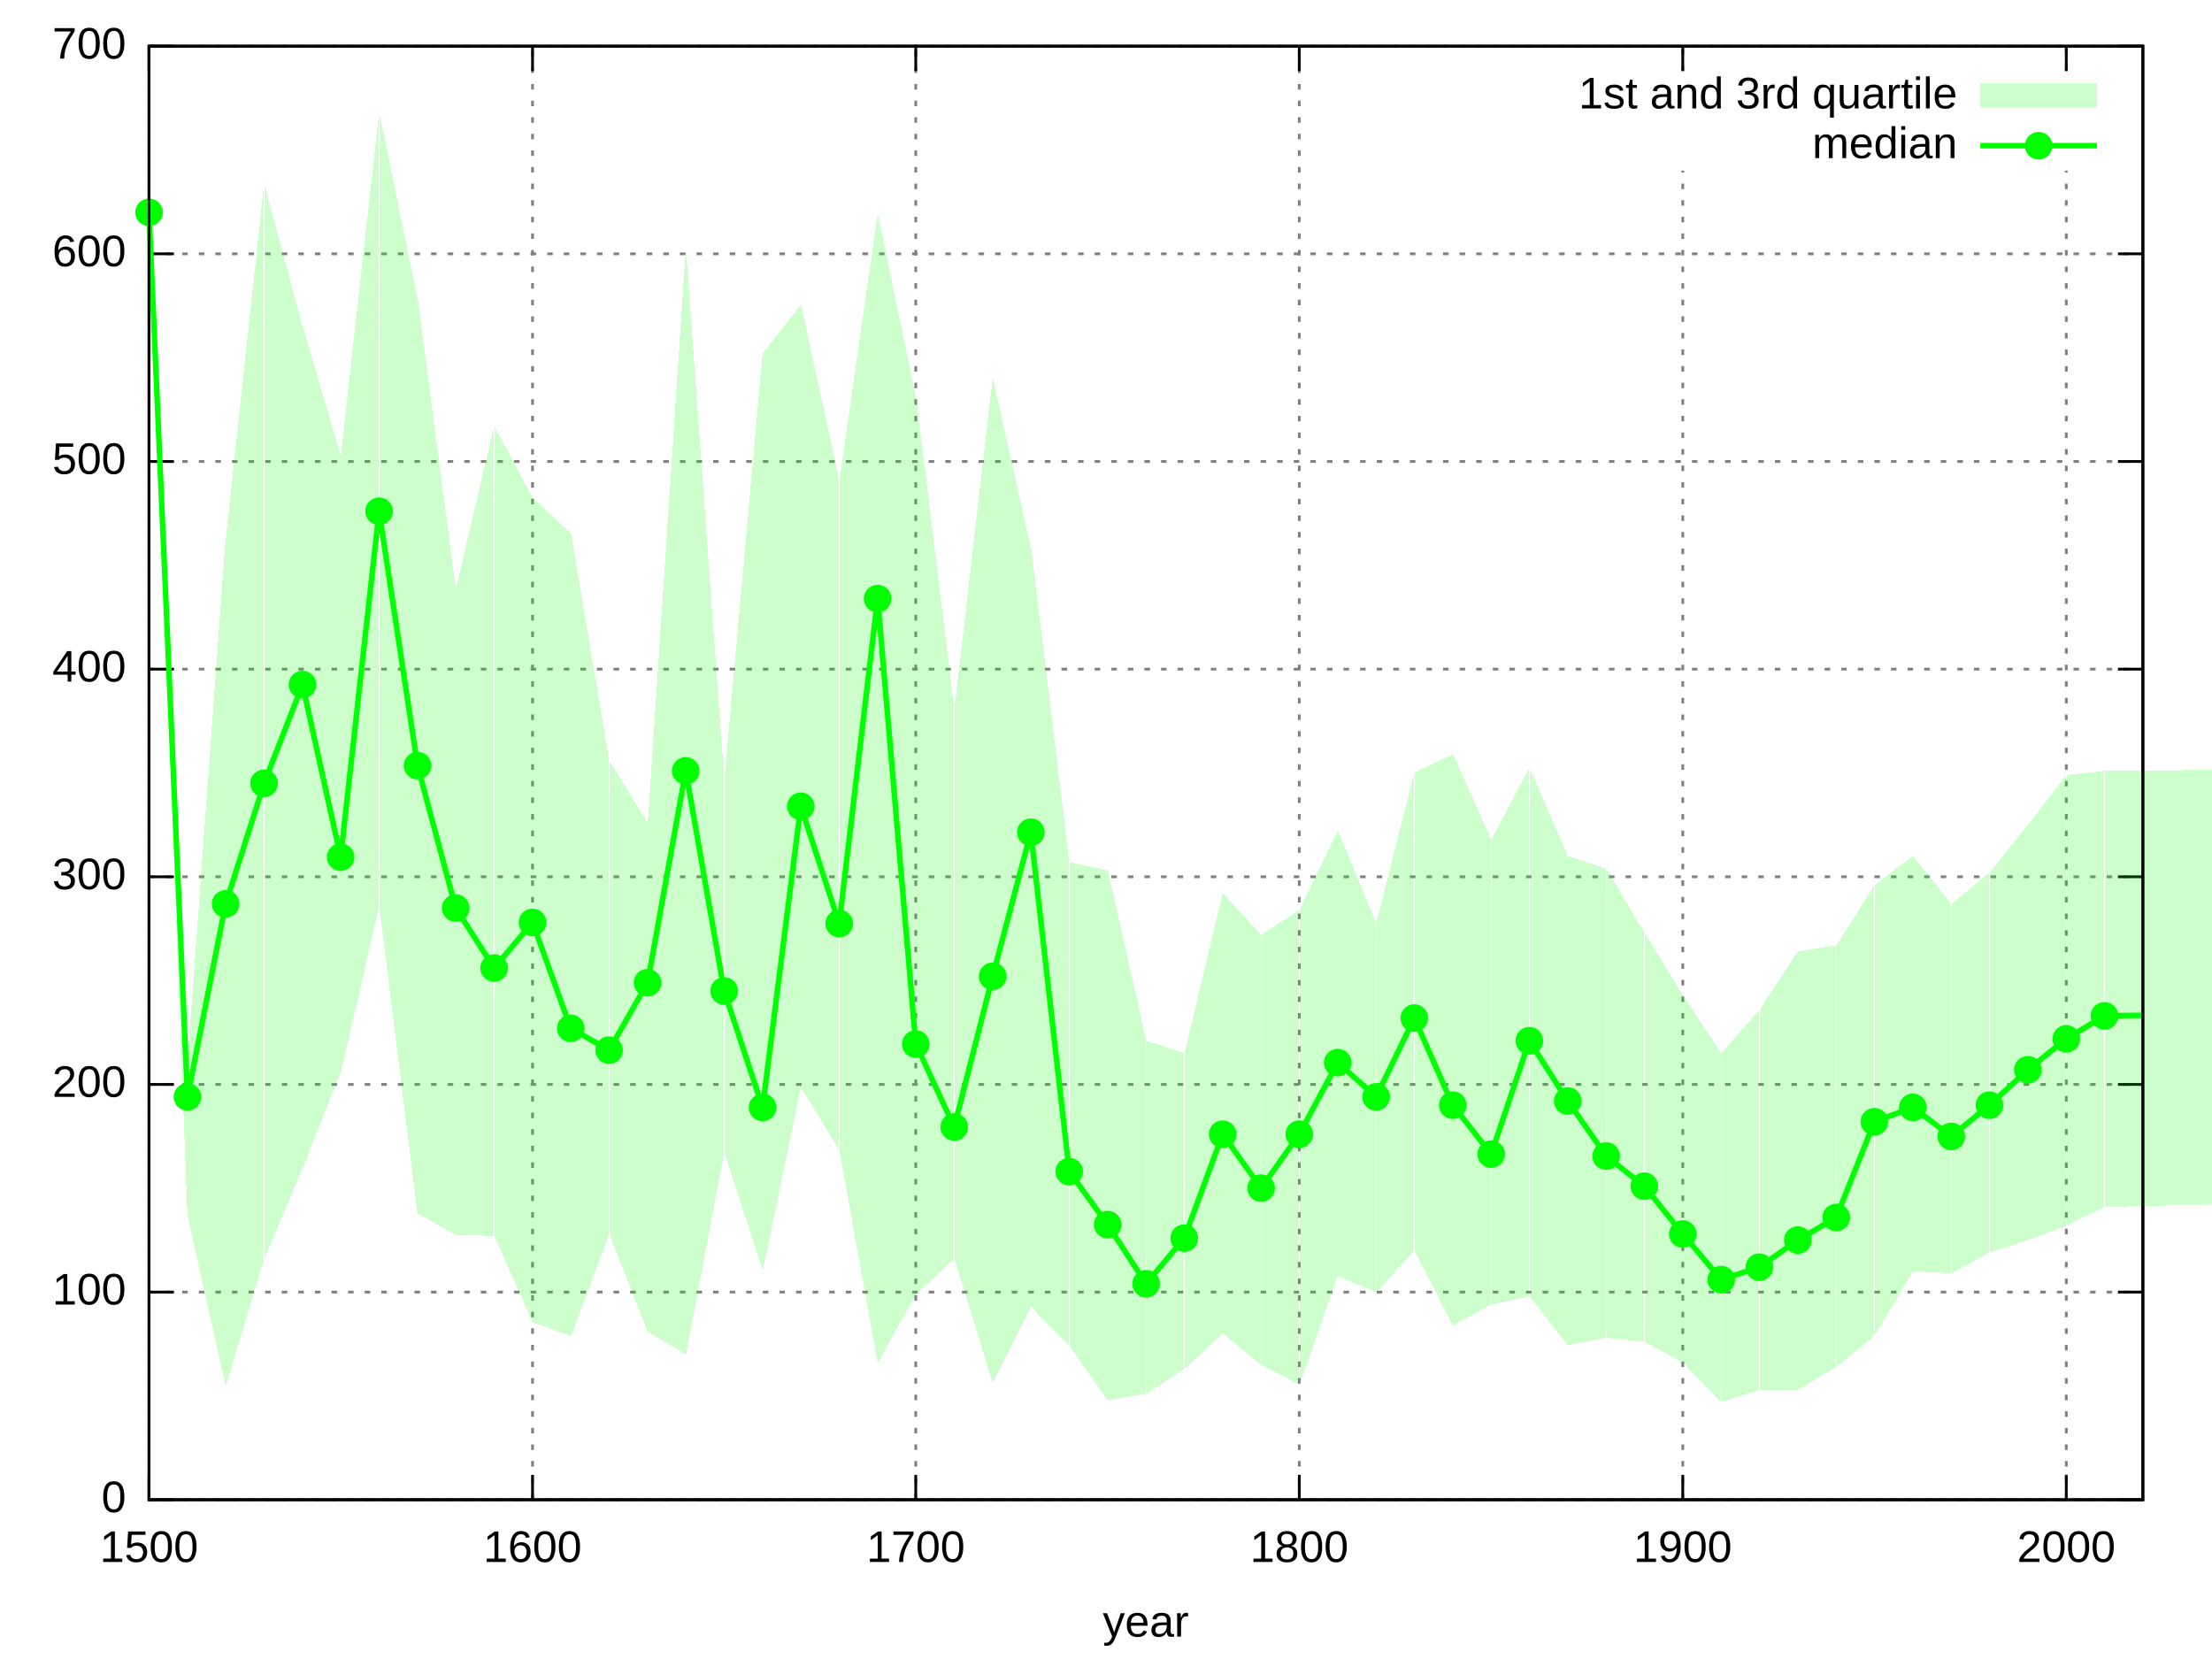
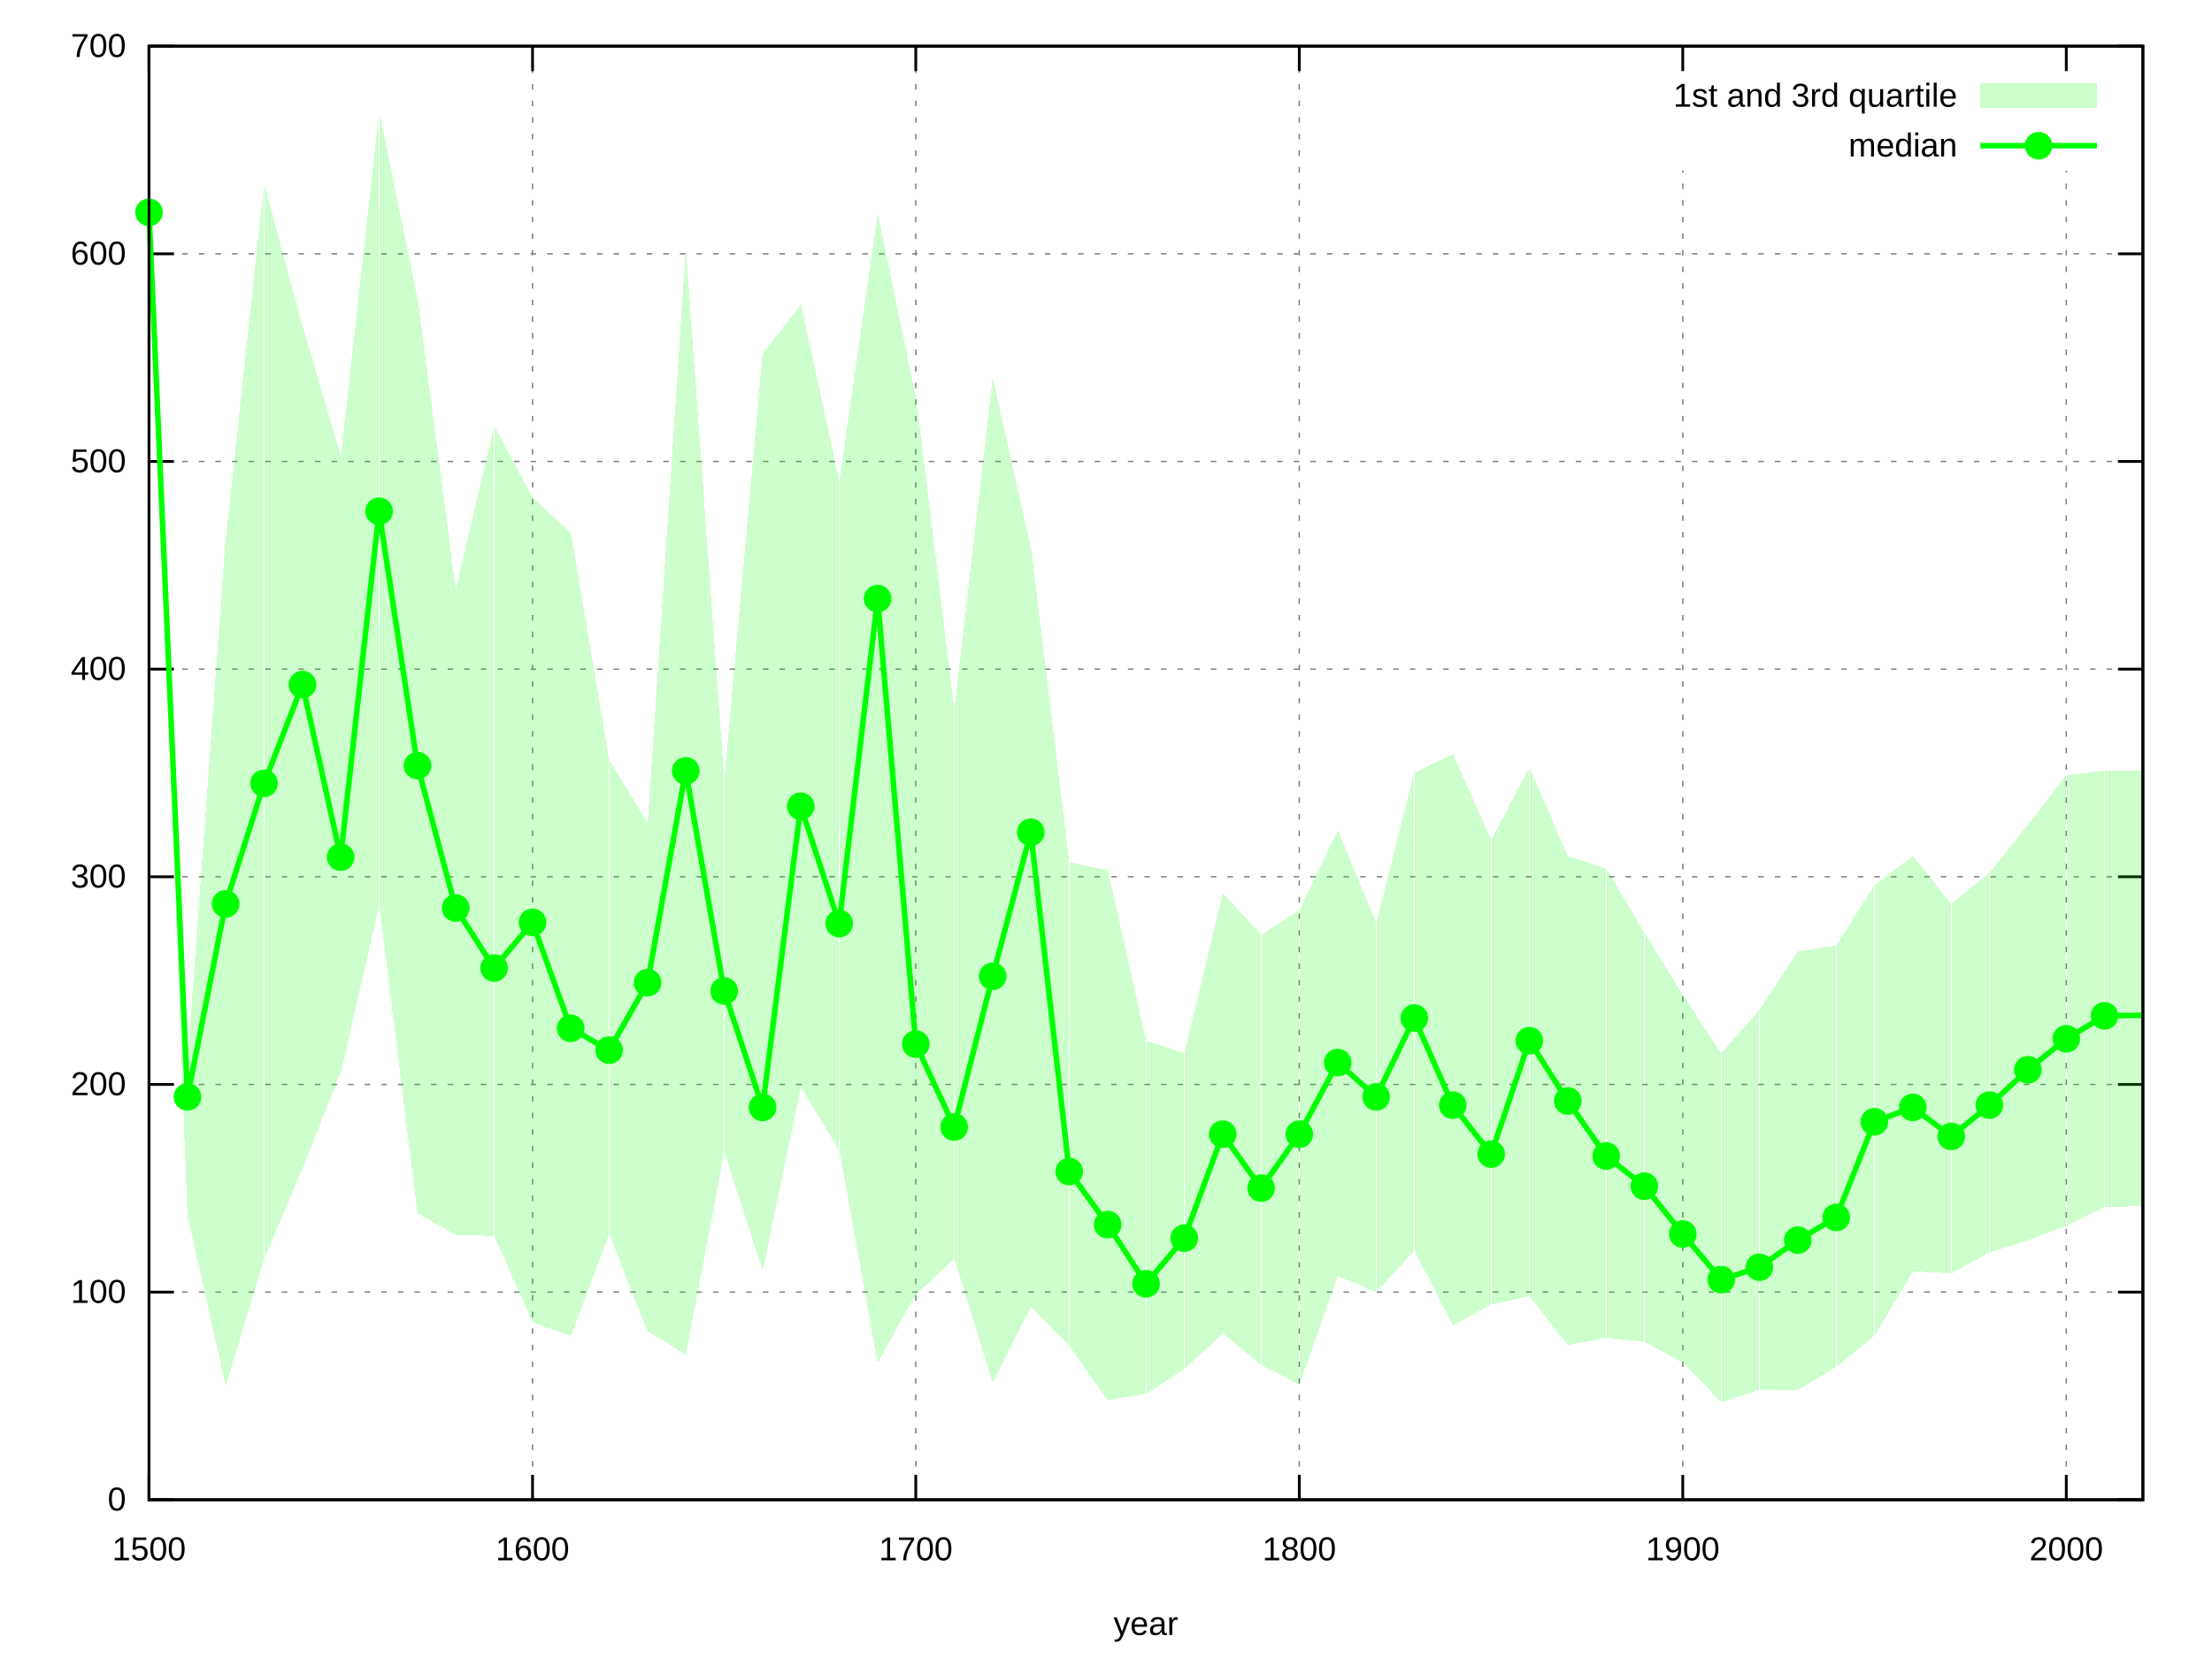
<svg xmlns="http://www.w3.org/2000/svg" xmlns:xlink="http://www.w3.org/1999/xlink" width="800" height="600" viewBox="0 0 800 600">
  <g id="gnuplot_canvas">
    <rect x="0" y="0" width="800" height="600" fill="none" />
    <defs>
      <circle id="gpDot" r="0.5" stroke-width="0.5" />
      <path id="gpPt0" stroke-width="0.222" stroke="currentColor" d="M-1,0 h2 M0,-1 v2" />
      <path id="gpPt1" stroke-width="0.222" stroke="currentColor" d="M-1,-1 L1,1 M1,-1 L-1,1" />
      <path id="gpPt2" stroke-width="0.222" stroke="currentColor" d="M-1,0 L1,0 M0,-1 L0,1 M-1,-1 L1,1 M-1,1 L1,-1" />
      <rect id="gpPt3" stroke-width="0.222" stroke="currentColor" x="-1" y="-1" width="2" height="2" />
      <rect id="gpPt4" stroke-width="0.222" stroke="currentColor" fill="currentColor" x="-1" y="-1" width="2" height="2" />
      <circle id="gpPt5" stroke-width="0.222" stroke="currentColor" cx="0" cy="0" r="1" />
      <use xlink:href="#gpPt5" id="gpPt6" fill="currentColor" stroke="none" />
      <path id="gpPt7" stroke-width="0.222" stroke="currentColor" d="M0,-1.33 L-1.33,0.67 L1.33,0.67 z" />
      <use xlink:href="#gpPt7" id="gpPt8" fill="currentColor" stroke="none" />
      <use xlink:href="#gpPt7" id="gpPt9" stroke="currentColor" transform="rotate(180)" />
      <use xlink:href="#gpPt9" id="gpPt10" fill="currentColor" stroke="none" />
      <use xlink:href="#gpPt3" id="gpPt11" stroke="currentColor" transform="rotate(45)" />
      <use xlink:href="#gpPt11" id="gpPt12" fill="currentColor" stroke="none" />
+       <path id="gpPt13" stroke-width="0.222" stroke="currentColor" d="M0,1.330 L1.265,0.411 L0.782,-1.067 L-0.782,-1.076 L-1.265,0.411 z" />
+       <use xlink:href="#gpPt13" id="gpPt14" fill="currentColor" stroke="none" />
+       <filter id="textbox" filterUnits="objectBoundingBox" x="0" y="0" height="1" width="1">
+         <feFlood flood-color="white" flood-opacity="1" result="bgnd" />
+         <feComposite in="SourceGraphic" in2="bgnd" operator="atop" />
+       </filter>
      <filter id="greybox" filterUnits="objectBoundingBox" x="0" y="0" height="1" width="1">
        <feFlood flood-color="lightgrey" flood-opacity="1" result="grey" />
        <feComposite in="SourceGraphic" in2="grey" operator="atop" />
      </filter>
    </defs>
-     <g style="fill:none; color:white; stroke:black; stroke-width:1.00; stroke-linecap:butt; stroke-linejoin:miter">
- </g>
-     <g style="fill:none; color:black; stroke:currentColor; stroke-width:1.00; stroke-linecap:butt; stroke-linejoin:miter">
- </g>
-     <g style="fill:none; color:gray; stroke:currentColor; stroke-width:1.00; stroke-linecap:butt; stroke-linejoin:miter">
-       <path stroke="gray" stroke-dasharray=" 2,4" class="gridline" d="M53.9,542.4 L775.0,542.4  " />
-     </g>
-     <g style="fill:none; color:black; stroke:currentColor; stroke-width:1.00; stroke-linecap:butt; stroke-linejoin:miter">
+     <g fill="none" color="white" stroke="black" stroke-width="1.00" stroke-linecap="butt" stroke-linejoin="miter">
+ </g>
+     <g fill="none" color="black" stroke="currentColor" stroke-width="1.00" stroke-linecap="butt" stroke-linejoin="miter">
+ </g>
+     <g fill="none" color="black" stroke="black" stroke-width="0.50" stroke-linecap="butt" stroke-linejoin="miter">
+ </g>
+     <g fill="none" color="gray" stroke="currentColor" stroke-width="0.50" stroke-linecap="butt" stroke-linejoin="miter">
+       <path stroke="gray" stroke-dasharray="2,4" class="gridline" d="M53.9,542.4 L775.0,542.4  " />
+     </g>
+     <g fill="none" color="gray" stroke="gray" stroke-width="1.00" stroke-linecap="butt" stroke-linejoin="miter">
+ </g>
+     <g fill="none" color="black" stroke="currentColor" stroke-width="1.00" stroke-linecap="butt" stroke-linejoin="miter">
      <path stroke="black" d="M53.9,542.4 L62.9,542.4 M775.0,542.4 L766.0,542.4  " />
-       <g transform="translate(45.6,546.9)" style="stroke:none; fill:black; font-family:Arial; font-size:12.00pt; text-anchor:end">
-         <text>
-           <tspan> 0</tspan>
-         </text>
-       </g>
-     </g>
-     <g style="fill:none; color:gray; stroke:currentColor; stroke-width:1.00; stroke-linecap:butt; stroke-linejoin:miter">
-       <path stroke="gray" stroke-dasharray=" 2,4" class="gridline" d="M53.9,467.3 L775.0,467.3  " />
-     </g>
-     <g style="fill:none; color:black; stroke:currentColor; stroke-width:1.00; stroke-linecap:butt; stroke-linejoin:miter">
+       <g transform="translate(45.6,546.3)" stroke="none" fill="black" font-family="Arial" font-size="12.00" text-anchor="end">
+         <text>
+           <tspan font-family="Arial"> 0</tspan>
+         </text>
+       </g>
+     </g>
+     <g fill="none" color="black" stroke="currentColor" stroke-width="1.00" stroke-linecap="butt" stroke-linejoin="miter">
+ </g>
+     <g fill="none" color="black" stroke="black" stroke-width="0.50" stroke-linecap="butt" stroke-linejoin="miter">
+ </g>
+     <g fill="none" color="gray" stroke="currentColor" stroke-width="0.50" stroke-linecap="butt" stroke-linejoin="miter">
+       <path stroke="gray" stroke-dasharray="2,4" class="gridline" d="M53.9,467.3 L775.0,467.3  " />
+     </g>
+     <g fill="none" color="gray" stroke="gray" stroke-width="1.00" stroke-linecap="butt" stroke-linejoin="miter">
+ </g>
+     <g fill="none" color="black" stroke="currentColor" stroke-width="1.00" stroke-linecap="butt" stroke-linejoin="miter">
      <path stroke="black" d="M53.9,467.3 L62.9,467.3 M775.0,467.3 L766.0,467.3  " />
-       <g transform="translate(45.6,471.8)" style="stroke:none; fill:black; font-family:Arial; font-size:12.00pt; text-anchor:end">
-         <text>
-           <tspan> 100</tspan>
-         </text>
-       </g>
-     </g>
-     <g style="fill:none; color:gray; stroke:currentColor; stroke-width:1.00; stroke-linecap:butt; stroke-linejoin:miter">
-       <path stroke="gray" stroke-dasharray=" 2,4" class="gridline" d="M53.9,392.2 L775.0,392.2  " />
-     </g>
-     <g style="fill:none; color:black; stroke:currentColor; stroke-width:1.00; stroke-linecap:butt; stroke-linejoin:miter">
+       <g transform="translate(45.6,471.2)" stroke="none" fill="black" font-family="Arial" font-size="12.00" text-anchor="end">
+         <text>
+           <tspan font-family="Arial"> 100</tspan>
+         </text>
+       </g>
+     </g>
+     <g fill="none" color="black" stroke="currentColor" stroke-width="1.00" stroke-linecap="butt" stroke-linejoin="miter">
+ </g>
+     <g fill="none" color="black" stroke="black" stroke-width="0.50" stroke-linecap="butt" stroke-linejoin="miter">
+ </g>
+     <g fill="none" color="gray" stroke="currentColor" stroke-width="0.50" stroke-linecap="butt" stroke-linejoin="miter">
+       <path stroke="gray" stroke-dasharray="2,4" class="gridline" d="M53.9,392.2 L775.0,392.2  " />
+     </g>
+     <g fill="none" color="gray" stroke="gray" stroke-width="1.00" stroke-linecap="butt" stroke-linejoin="miter">
+ </g>
+     <g fill="none" color="black" stroke="currentColor" stroke-width="1.00" stroke-linecap="butt" stroke-linejoin="miter">
      <path stroke="black" d="M53.9,392.2 L62.9,392.2 M775.0,392.2 L766.0,392.2  " />
-       <g transform="translate(45.6,396.7)" style="stroke:none; fill:black; font-family:Arial; font-size:12.00pt; text-anchor:end">
-         <text>
-           <tspan> 200</tspan>
-         </text>
-       </g>
-     </g>
-     <g style="fill:none; color:gray; stroke:currentColor; stroke-width:1.00; stroke-linecap:butt; stroke-linejoin:miter">
-       <path stroke="gray" stroke-dasharray=" 2,4" class="gridline" d="M53.9,317.1 L775.0,317.1  " />
-     </g>
-     <g style="fill:none; color:black; stroke:currentColor; stroke-width:1.00; stroke-linecap:butt; stroke-linejoin:miter">
+       <g transform="translate(45.6,396.1)" stroke="none" fill="black" font-family="Arial" font-size="12.00" text-anchor="end">
+         <text>
+           <tspan font-family="Arial"> 200</tspan>
+         </text>
+       </g>
+     </g>
+     <g fill="none" color="black" stroke="currentColor" stroke-width="1.00" stroke-linecap="butt" stroke-linejoin="miter">
+ </g>
+     <g fill="none" color="black" stroke="black" stroke-width="0.50" stroke-linecap="butt" stroke-linejoin="miter">
+ </g>
+     <g fill="none" color="gray" stroke="currentColor" stroke-width="0.50" stroke-linecap="butt" stroke-linejoin="miter">
+       <path stroke="gray" stroke-dasharray="2,4" class="gridline" d="M53.9,317.1 L775.0,317.1  " />
+     </g>
+     <g fill="none" color="gray" stroke="gray" stroke-width="1.00" stroke-linecap="butt" stroke-linejoin="miter">
+ </g>
+     <g fill="none" color="black" stroke="currentColor" stroke-width="1.00" stroke-linecap="butt" stroke-linejoin="miter">
      <path stroke="black" d="M53.9,317.1 L62.9,317.1 M775.0,317.1 L766.0,317.1  " />
-       <g transform="translate(45.6,321.6)" style="stroke:none; fill:black; font-family:Arial; font-size:12.00pt; text-anchor:end">
-         <text>
-           <tspan> 300</tspan>
-         </text>
-       </g>
-     </g>
-     <g style="fill:none; color:gray; stroke:currentColor; stroke-width:1.00; stroke-linecap:butt; stroke-linejoin:miter">
-       <path stroke="gray" stroke-dasharray=" 2,4" class="gridline" d="M53.9,242.0 L775.0,242.0  " />
-     </g>
-     <g style="fill:none; color:black; stroke:currentColor; stroke-width:1.00; stroke-linecap:butt; stroke-linejoin:miter">
+       <g transform="translate(45.6,321.0)" stroke="none" fill="black" font-family="Arial" font-size="12.00" text-anchor="end">
+         <text>
+           <tspan font-family="Arial"> 300</tspan>
+         </text>
+       </g>
+     </g>
+     <g fill="none" color="black" stroke="currentColor" stroke-width="1.00" stroke-linecap="butt" stroke-linejoin="miter">
+ </g>
+     <g fill="none" color="black" stroke="black" stroke-width="0.50" stroke-linecap="butt" stroke-linejoin="miter">
+ </g>
+     <g fill="none" color="gray" stroke="currentColor" stroke-width="0.50" stroke-linecap="butt" stroke-linejoin="miter">
+       <path stroke="gray" stroke-dasharray="2,4" class="gridline" d="M53.9,242.0 L775.0,242.0  " />
+     </g>
+     <g fill="none" color="gray" stroke="gray" stroke-width="1.00" stroke-linecap="butt" stroke-linejoin="miter">
+ </g>
+     <g fill="none" color="black" stroke="currentColor" stroke-width="1.00" stroke-linecap="butt" stroke-linejoin="miter">
      <path stroke="black" d="M53.9,242.0 L62.9,242.0 M775.0,242.0 L766.0,242.0  " />
-       <g transform="translate(45.6,246.5)" style="stroke:none; fill:black; font-family:Arial; font-size:12.00pt; text-anchor:end">
-         <text>
-           <tspan> 400</tspan>
-         </text>
-       </g>
-     </g>
-     <g style="fill:none; color:gray; stroke:currentColor; stroke-width:1.00; stroke-linecap:butt; stroke-linejoin:miter">
-       <path stroke="gray" stroke-dasharray=" 2,4" class="gridline" d="M53.9,166.9 L775.0,166.9  " />
-     </g>
-     <g style="fill:none; color:black; stroke:currentColor; stroke-width:1.00; stroke-linecap:butt; stroke-linejoin:miter">
+       <g transform="translate(45.6,245.9)" stroke="none" fill="black" font-family="Arial" font-size="12.00" text-anchor="end">
+         <text>
+           <tspan font-family="Arial"> 400</tspan>
+         </text>
+       </g>
+     </g>
+     <g fill="none" color="black" stroke="currentColor" stroke-width="1.00" stroke-linecap="butt" stroke-linejoin="miter">
+ </g>
+     <g fill="none" color="black" stroke="black" stroke-width="0.50" stroke-linecap="butt" stroke-linejoin="miter">
+ </g>
+     <g fill="none" color="gray" stroke="currentColor" stroke-width="0.50" stroke-linecap="butt" stroke-linejoin="miter">
+       <path stroke="gray" stroke-dasharray="2,4" class="gridline" d="M53.9,166.9 L775.0,166.9  " />
+     </g>
+     <g fill="none" color="gray" stroke="gray" stroke-width="1.00" stroke-linecap="butt" stroke-linejoin="miter">
+ </g>
+     <g fill="none" color="black" stroke="currentColor" stroke-width="1.00" stroke-linecap="butt" stroke-linejoin="miter">
      <path stroke="black" d="M53.9,166.9 L62.9,166.9 M775.0,166.9 L766.0,166.9  " />
-       <g transform="translate(45.6,171.4)" style="stroke:none; fill:black; font-family:Arial; font-size:12.00pt; text-anchor:end">
-         <text>
-           <tspan> 500</tspan>
-         </text>
-       </g>
-     </g>
-     <g style="fill:none; color:gray; stroke:currentColor; stroke-width:1.00; stroke-linecap:butt; stroke-linejoin:miter">
-       <path stroke="gray" stroke-dasharray=" 2,4" class="gridline" d="M53.9,91.8 L775.0,91.8  " />
-     </g>
-     <g style="fill:none; color:black; stroke:currentColor; stroke-width:1.00; stroke-linecap:butt; stroke-linejoin:miter">
+       <g transform="translate(45.6,170.8)" stroke="none" fill="black" font-family="Arial" font-size="12.00" text-anchor="end">
+         <text>
+           <tspan font-family="Arial"> 500</tspan>
+         </text>
+       </g>
+     </g>
+     <g fill="none" color="black" stroke="currentColor" stroke-width="1.00" stroke-linecap="butt" stroke-linejoin="miter">
+ </g>
+     <g fill="none" color="black" stroke="black" stroke-width="0.50" stroke-linecap="butt" stroke-linejoin="miter">
+ </g>
+     <g fill="none" color="gray" stroke="currentColor" stroke-width="0.50" stroke-linecap="butt" stroke-linejoin="miter">
+       <path stroke="gray" stroke-dasharray="2,4" class="gridline" d="M53.9,91.8 L775.0,91.8  " />
+     </g>
+     <g fill="none" color="gray" stroke="gray" stroke-width="1.00" stroke-linecap="butt" stroke-linejoin="miter">
+ </g>
+     <g fill="none" color="black" stroke="currentColor" stroke-width="1.00" stroke-linecap="butt" stroke-linejoin="miter">
      <path stroke="black" d="M53.9,91.8 L62.9,91.8 M775.0,91.8 L766.0,91.8  " />
-       <g transform="translate(45.6,96.3)" style="stroke:none; fill:black; font-family:Arial; font-size:12.00pt; text-anchor:end">
-         <text>
-           <tspan> 600</tspan>
-         </text>
-       </g>
-     </g>
-     <g style="fill:none; color:gray; stroke:currentColor; stroke-width:1.00; stroke-linecap:butt; stroke-linejoin:miter">
-       <path stroke="gray" stroke-dasharray=" 2,4" class="gridline" d="M53.9,16.7 L775.0,16.7  " />
-     </g>
-     <g style="fill:none; color:black; stroke:currentColor; stroke-width:1.00; stroke-linecap:butt; stroke-linejoin:miter">
+       <g transform="translate(45.6,95.7)" stroke="none" fill="black" font-family="Arial" font-size="12.00" text-anchor="end">
+         <text>
+           <tspan font-family="Arial"> 600</tspan>
+         </text>
+       </g>
+     </g>
+     <g fill="none" color="black" stroke="currentColor" stroke-width="1.00" stroke-linecap="butt" stroke-linejoin="miter">
+ </g>
+     <g fill="none" color="black" stroke="black" stroke-width="0.50" stroke-linecap="butt" stroke-linejoin="miter">
+ </g>
+     <g fill="none" color="gray" stroke="currentColor" stroke-width="0.50" stroke-linecap="butt" stroke-linejoin="miter">
+       <path stroke="gray" stroke-dasharray="2,4" class="gridline" d="M53.9,16.7 L775.0,16.7  " />
+     </g>
+     <g fill="none" color="gray" stroke="gray" stroke-width="1.00" stroke-linecap="butt" stroke-linejoin="miter">
+ </g>
+     <g fill="none" color="black" stroke="currentColor" stroke-width="1.00" stroke-linecap="butt" stroke-linejoin="miter">
      <path stroke="black" d="M53.9,16.7 L62.9,16.7 M775.0,16.7 L766.0,16.7  " />
-       <g transform="translate(45.6,21.2)" style="stroke:none; fill:black; font-family:Arial; font-size:12.00pt; text-anchor:end">
-         <text>
-           <tspan> 700</tspan>
-         </text>
-       </g>
-     </g>
-     <g style="fill:none; color:gray; stroke:currentColor; stroke-width:1.00; stroke-linecap:butt; stroke-linejoin:miter">
-       <path stroke="gray" stroke-dasharray=" 2,4" class="gridline" d="M53.9,542.4 L53.9,16.7  " />
-     </g>
-     <g style="fill:none; color:black; stroke:currentColor; stroke-width:1.00; stroke-linecap:butt; stroke-linejoin:miter">
+       <g transform="translate(45.6,20.6)" stroke="none" fill="black" font-family="Arial" font-size="12.00" text-anchor="end">
+         <text>
+           <tspan font-family="Arial"> 700</tspan>
+         </text>
+       </g>
+     </g>
+     <g fill="none" color="black" stroke="currentColor" stroke-width="1.00" stroke-linecap="butt" stroke-linejoin="miter">
+ </g>
+     <g fill="none" color="black" stroke="black" stroke-width="0.50" stroke-linecap="butt" stroke-linejoin="miter">
+ </g>
+     <g fill="none" color="gray" stroke="currentColor" stroke-width="0.50" stroke-linecap="butt" stroke-linejoin="miter">
+       <path stroke="gray" stroke-dasharray="2,4" class="gridline" d="M53.9,542.4 L53.9,16.7  " />
+     </g>
+     <g fill="none" color="gray" stroke="gray" stroke-width="1.00" stroke-linecap="butt" stroke-linejoin="miter">
+ </g>
+     <g fill="none" color="black" stroke="currentColor" stroke-width="1.00" stroke-linecap="butt" stroke-linejoin="miter">
      <path stroke="black" d="M53.9,542.4 L53.9,533.4 M53.9,16.7 L53.9,25.7  " />
-       <g transform="translate(53.9,564.9)" style="stroke:none; fill:black; font-family:Arial; font-size:12.00pt; text-anchor:middle">
-         <text>
-           <tspan> 1500</tspan>
-         </text>
-       </g>
-     </g>
-     <g style="fill:none; color:gray; stroke:currentColor; stroke-width:1.00; stroke-linecap:butt; stroke-linejoin:miter">
-       <path stroke="gray" stroke-dasharray=" 2,4" class="gridline" d="M192.6,542.4 L192.6,16.7  " />
-     </g>
-     <g style="fill:none; color:black; stroke:currentColor; stroke-width:1.00; stroke-linecap:butt; stroke-linejoin:miter">
+       <g transform="translate(53.9,564.3)" stroke="none" fill="black" font-family="Arial" font-size="12.00" text-anchor="middle">
+         <text>
+           <tspan font-family="Arial"> 1500</tspan>
+         </text>
+       </g>
+     </g>
+     <g fill="none" color="black" stroke="currentColor" stroke-width="1.00" stroke-linecap="butt" stroke-linejoin="miter">
+ </g>
+     <g fill="none" color="black" stroke="black" stroke-width="0.50" stroke-linecap="butt" stroke-linejoin="miter">
+ </g>
+     <g fill="none" color="gray" stroke="currentColor" stroke-width="0.50" stroke-linecap="butt" stroke-linejoin="miter">
+       <path stroke="gray" stroke-dasharray="2,4" class="gridline" d="M192.6,542.4 L192.6,16.7  " />
+     </g>
+     <g fill="none" color="gray" stroke="gray" stroke-width="1.00" stroke-linecap="butt" stroke-linejoin="miter">
+ </g>
+     <g fill="none" color="black" stroke="currentColor" stroke-width="1.00" stroke-linecap="butt" stroke-linejoin="miter">
      <path stroke="black" d="M192.6,542.4 L192.6,533.4 M192.6,16.7 L192.6,25.7  " />
-       <g transform="translate(192.6,564.9)" style="stroke:none; fill:black; font-family:Arial; font-size:12.00pt; text-anchor:middle">
-         <text>
-           <tspan> 1600</tspan>
-         </text>
-       </g>
-     </g>
-     <g style="fill:none; color:gray; stroke:currentColor; stroke-width:1.00; stroke-linecap:butt; stroke-linejoin:miter">
-       <path stroke="gray" stroke-dasharray=" 2,4" class="gridline" d="M331.2,542.4 L331.2,16.7  " />
-     </g>
-     <g style="fill:none; color:black; stroke:currentColor; stroke-width:1.00; stroke-linecap:butt; stroke-linejoin:miter">
+       <g transform="translate(192.6,564.3)" stroke="none" fill="black" font-family="Arial" font-size="12.00" text-anchor="middle">
+         <text>
+           <tspan font-family="Arial"> 1600</tspan>
+         </text>
+       </g>
+     </g>
+     <g fill="none" color="black" stroke="currentColor" stroke-width="1.00" stroke-linecap="butt" stroke-linejoin="miter">
+ </g>
+     <g fill="none" color="black" stroke="black" stroke-width="0.50" stroke-linecap="butt" stroke-linejoin="miter">
+ </g>
+     <g fill="none" color="gray" stroke="currentColor" stroke-width="0.50" stroke-linecap="butt" stroke-linejoin="miter">
+       <path stroke="gray" stroke-dasharray="2,4" class="gridline" d="M331.2,542.4 L331.2,16.7  " />
+     </g>
+     <g fill="none" color="gray" stroke="gray" stroke-width="1.00" stroke-linecap="butt" stroke-linejoin="miter">
+ </g>
+     <g fill="none" color="black" stroke="currentColor" stroke-width="1.00" stroke-linecap="butt" stroke-linejoin="miter">
      <path stroke="black" d="M331.2,542.4 L331.2,533.4 M331.2,16.7 L331.2,25.7  " />
-       <g transform="translate(331.2,564.9)" style="stroke:none; fill:black; font-family:Arial; font-size:12.00pt; text-anchor:middle">
-         <text>
-           <tspan> 1700</tspan>
-         </text>
-       </g>
-     </g>
-     <g style="fill:none; color:gray; stroke:currentColor; stroke-width:1.00; stroke-linecap:butt; stroke-linejoin:miter">
-       <path stroke="gray" stroke-dasharray=" 2,4" class="gridline" d="M469.9,542.4 L469.9,16.7  " />
-     </g>
-     <g style="fill:none; color:black; stroke:currentColor; stroke-width:1.00; stroke-linecap:butt; stroke-linejoin:miter">
+       <g transform="translate(331.2,564.3)" stroke="none" fill="black" font-family="Arial" font-size="12.00" text-anchor="middle">
+         <text>
+           <tspan font-family="Arial"> 1700</tspan>
+         </text>
+       </g>
+     </g>
+     <g fill="none" color="black" stroke="currentColor" stroke-width="1.00" stroke-linecap="butt" stroke-linejoin="miter">
+ </g>
+     <g fill="none" color="black" stroke="black" stroke-width="0.50" stroke-linecap="butt" stroke-linejoin="miter">
+ </g>
+     <g fill="none" color="gray" stroke="currentColor" stroke-width="0.50" stroke-linecap="butt" stroke-linejoin="miter">
+       <path stroke="gray" stroke-dasharray="2,4" class="gridline" d="M469.9,542.4 L469.9,16.7  " />
+     </g>
+     <g fill="none" color="gray" stroke="gray" stroke-width="1.00" stroke-linecap="butt" stroke-linejoin="miter">
+ </g>
+     <g fill="none" color="black" stroke="currentColor" stroke-width="1.00" stroke-linecap="butt" stroke-linejoin="miter">
      <path stroke="black" d="M469.9,542.4 L469.9,533.4 M469.9,16.7 L469.9,25.7  " />
-       <g transform="translate(469.9,564.9)" style="stroke:none; fill:black; font-family:Arial; font-size:12.00pt; text-anchor:middle">
-         <text>
-           <tspan> 1800</tspan>
-         </text>
-       </g>
-     </g>
-     <g style="fill:none; color:gray; stroke:currentColor; stroke-width:1.00; stroke-linecap:butt; stroke-linejoin:miter">
-       <path stroke="gray" stroke-dasharray=" 2,4" class="gridline" d="M608.6,542.4 L608.6,61.7 M608.6,25.7 L608.6,16.7  " />
-     </g>
-     <g style="fill:none; color:black; stroke:currentColor; stroke-width:1.00; stroke-linecap:butt; stroke-linejoin:miter">
+       <g transform="translate(469.9,564.3)" stroke="none" fill="black" font-family="Arial" font-size="12.00" text-anchor="middle">
+         <text>
+           <tspan font-family="Arial"> 1800</tspan>
+         </text>
+       </g>
+     </g>
+     <g fill="none" color="black" stroke="currentColor" stroke-width="1.00" stroke-linecap="butt" stroke-linejoin="miter">
+ </g>
+     <g fill="none" color="black" stroke="black" stroke-width="0.50" stroke-linecap="butt" stroke-linejoin="miter">
+ </g>
+     <g fill="none" color="gray" stroke="currentColor" stroke-width="0.50" stroke-linecap="butt" stroke-linejoin="miter">
+       <path stroke="gray" stroke-dasharray="2,4" class="gridline" d="M608.6,542.4 L608.6,61.7 M608.6,25.7 L608.6,16.7  " />
+     </g>
+     <g fill="none" color="gray" stroke="gray" stroke-width="1.00" stroke-linecap="butt" stroke-linejoin="miter">
+ </g>
+     <g fill="none" color="black" stroke="currentColor" stroke-width="1.00" stroke-linecap="butt" stroke-linejoin="miter">
      <path stroke="black" d="M608.6,542.4 L608.6,533.4 M608.6,16.7 L608.6,25.7  " />
-       <g transform="translate(608.6,564.9)" style="stroke:none; fill:black; font-family:Arial; font-size:12.00pt; text-anchor:middle">
-         <text>
-           <tspan> 1900</tspan>
-         </text>
-       </g>
-     </g>
-     <g style="fill:none; color:gray; stroke:currentColor; stroke-width:1.00; stroke-linecap:butt; stroke-linejoin:miter">
-       <path stroke="gray" stroke-dasharray=" 2,4" class="gridline" d="M747.3,542.4 L747.3,61.7 M747.3,25.7 L747.3,16.7  " />
-     </g>
-     <g style="fill:none; color:black; stroke:currentColor; stroke-width:1.00; stroke-linecap:butt; stroke-linejoin:miter">
+       <g transform="translate(608.6,564.3)" stroke="none" fill="black" font-family="Arial" font-size="12.00" text-anchor="middle">
+         <text>
+           <tspan font-family="Arial"> 1900</tspan>
+         </text>
+       </g>
+     </g>
+     <g fill="none" color="black" stroke="currentColor" stroke-width="1.00" stroke-linecap="butt" stroke-linejoin="miter">
+ </g>
+     <g fill="none" color="black" stroke="black" stroke-width="0.50" stroke-linecap="butt" stroke-linejoin="miter">
+ </g>
+     <g fill="none" color="gray" stroke="currentColor" stroke-width="0.50" stroke-linecap="butt" stroke-linejoin="miter">
+       <path stroke="gray" stroke-dasharray="2,4" class="gridline" d="M747.3,542.4 L747.3,61.7 M747.3,25.7 L747.3,16.7  " />
+     </g>
+     <g fill="none" color="gray" stroke="gray" stroke-width="1.00" stroke-linecap="butt" stroke-linejoin="miter">
+ </g>
+     <g fill="none" color="black" stroke="currentColor" stroke-width="1.00" stroke-linecap="butt" stroke-linejoin="miter">
      <path stroke="black" d="M747.3,542.4 L747.3,533.4 M747.3,16.7 L747.3,25.7  " />
-       <g transform="translate(747.3,564.9)" style="stroke:none; fill:black; font-family:Arial; font-size:12.00pt; text-anchor:middle">
-         <text>
-           <tspan> 2000</tspan>
-         </text>
-       </g>
+       <g transform="translate(747.3,564.3)" stroke="none" fill="black" font-family="Arial" font-size="12.00" text-anchor="middle">
+         <text>
+           <tspan font-family="Arial"> 2000</tspan>
+         </text>
+       </g>
+     </g>
+     <g fill="none" color="black" stroke="currentColor" stroke-width="1.00" stroke-linecap="butt" stroke-linejoin="miter">
+ </g>
+     <g fill="none" color="black" stroke="currentColor" stroke-width="1.00" stroke-linecap="butt" stroke-linejoin="miter">
      <path stroke="black" d="M53.9,16.7 L53.9,542.4 L775.0,542.4 L775.0,16.7 L53.9,16.7 Z  " />
-       <g transform="translate(414.4,591.9)" style="stroke:none; fill:black; font-family:Arial; font-size:12.00pt; text-anchor:middle">
-         <text>
-           <tspan>year</tspan>
-         </text>
-       </g>
-     </g>
+     </g>
+     <g fill="none" color="black" stroke="currentColor" stroke-width="1.00" stroke-linecap="butt" stroke-linejoin="miter">
+       <g transform="translate(414.4,591.3)" stroke="none" fill="black" font-family="Arial" font-size="12.00" text-anchor="middle">
+         <text>
+           <tspan font-family="Arial">year</tspan>
+         </text>
+       </g>
+     </g>
+     <g fill="none" color="black" stroke="currentColor" stroke-width="1.00" stroke-linecap="butt" stroke-linejoin="miter">
+ </g>
    <g id="gnuplot_plot_1">
-       <g style="fill:none; color:red; stroke:currentColor; stroke-width:1.00; stroke-linecap:butt; stroke-linejoin:miter">
-         <g transform="translate(707.9,39.2)" style="stroke:none; fill:black; font-family:Arial; font-size:12.00pt; text-anchor:end">
+       <g fill="none" color="black" stroke="currentColor" stroke-width="1.00" stroke-linecap="butt" stroke-linejoin="miter">
+         <g transform="translate(707.9,38.6)" stroke="none" fill="black" font-family="Arial" font-size="12.00" text-anchor="end">
          <text>
-             <tspan>1st and 3rd quartile</tspan>
+             <tspan font-family="Arial">1st and 3rd quartile</tspan>
          </text>
        </g>
-         <g style="stroke:none; shape-rendering:crispEdges">
+       </g>
+       <g fill="none" color="black" stroke="currentColor" stroke-width="1.00" stroke-linecap="butt" stroke-linejoin="miter">
+         <g stroke="none" shape-rendering="crispEdges">
          <polygon fill="rgb(  0, 255,   0)" fill-opacity="0.2" points="716.2,39.2 758.4,39.2 758.4,30.2 716.2,30.2 " />
-           <polygon fill="rgb(  0, 255,   0)" fill-opacity="0.2" points="11827.2,184.2 11827.2,184.2 761.2,278.8 761.2,436.5 " />
+           <polygon fill="rgb(  0, 255,   0)" fill-opacity="0.2" points="775.0,436.2 775.0,278.6 761.2,278.8 761.2,436.5 " />
          <polygon fill="rgb(  0, 255,   0)" fill-opacity="0.2" points="761.1,436.5 761.1,278.8 747.4,280.3 747.4,443.3 " />
          <polygon fill="rgb(  0, 255,   0)" fill-opacity="0.2" points="747.3,443.3 747.3,280.3 733.5,298.3 733.5,448.5 " />
          <polygon fill="rgb(  0, 255,   0)" fill-opacity="0.2" points="733.4,448.5 733.4,298.3 719.6,315.6 719.6,453.0 " />
          <polygon fill="rgb(  0, 255,   0)" fill-opacity="0.2" points="719.5,453.0 719.5,315.6 705.8,326.9 705.8,460.5 " />
          <polygon fill="rgb(  0, 255,   0)" fill-opacity="0.2" points="705.7,460.5 705.7,326.9 691.9,309.6 691.9,459.8 " />
          <polygon fill="rgb(  0, 255,   0)" fill-opacity="0.2" points="691.8,459.8 691.8,309.6 678.0,320.1 678.0,483.1 " />
          <polygon fill="rgb(  0, 255,   0)" fill-opacity="0.2" points="677.9,483.1 677.9,320.1 664.2,341.9 664.2,494.3 " />
          <polygon fill="rgb(  0, 255,   0)" fill-opacity="0.2" points="664.1,494.3 664.1,341.9 650.3,344.1 650.3,502.6 " />
          <polygon fill="rgb(  0, 255,   0)" fill-opacity="0.2" points="650.2,502.6 650.2,344.1 636.4,365.2 636.4,502.6 " />
          <polygon fill="rgb(  0, 255,   0)" fill-opacity="0.2" points="636.3,502.6 636.3,365.2 622.6,380.9 622.6,507.1 " />
          <polygon fill="rgb(  0, 255,   0)" fill-opacity="0.2" points="622.5,507.1 622.5,380.9 608.7,359.9 608.7,492.8 " />
          <polygon fill="rgb(  0, 255,   0)" fill-opacity="0.2" points="608.6,492.8 608.6,359.9 594.8,337.4 594.8,485.3 " />
          <polygon fill="rgb(  0, 255,   0)" fill-opacity="0.2" points="594.7,485.3 594.7,337.4 581.0,314.1 581.0,483.8 " />
          <polygon fill="rgb(  0, 255,   0)" fill-opacity="0.2" points="580.9,483.8 580.9,314.1 567.1,309.6 567.1,486.5 " />
          <polygon fill="rgb(  0, 255,   0)" fill-opacity="0.2" points="567.0,486.5 567.0,309.6 553.2,277.7 553.2,468.8 " />
          <polygon fill="rgb(  0, 255,   0)" fill-opacity="0.2" points="553.1,468.8 553.1,277.7 539.4,303.6 539.4,471.8 " />
          <polygon fill="rgb(  0, 255,   0)" fill-opacity="0.2" points="539.3,471.8 539.3,303.6 525.5,272.8 525.5,479.3 " />
          <polygon fill="rgb(  0, 255,   0)" fill-opacity="0.2" points="525.4,479.3 525.4,272.8 511.6,279.4 511.6,452.3 " />
          <polygon fill="rgb(  0, 255,   0)" fill-opacity="0.2" points="511.5,452.3 511.5,279.4 497.8,333.8 497.8,467.3 " />
          <polygon fill="rgb(  0, 255,   0)" fill-opacity="0.2" points="497.7,467.3 497.7,333.8 483.9,300.4 483.9,461.5 " />
          <polygon fill="rgb(  0, 255,   0)" fill-opacity="0.2" points="483.8,461.5 483.8,300.4 470.0,329.1 470.0,500.7 " />
          <polygon fill="rgb(  0, 255,   0)" fill-opacity="0.2" points="469.9,500.7 469.9,329.1 456.2,338.1 456.2,493.6 " />
          <polygon fill="rgb(  0, 255,   0)" fill-opacity="0.2" points="456.1,493.6 456.1,338.1 442.3,323.1 442.3,482.3 " />
          <polygon fill="rgb(  0, 255,   0)" fill-opacity="0.2" points="442.2,482.3 442.2,323.1 428.4,380.9 428.4,495.1 " />
          <polygon fill="rgb(  0, 255,   0)" fill-opacity="0.2" points="428.3,495.1 428.3,380.9 414.6,376.4 414.6,504.1 " />
          <polygon fill="rgb(  0, 255,   0)" fill-opacity="0.2" points="414.5,504.1 414.5,376.4 400.7,314.8 400.7,506.4 " />
          <polygon fill="rgb(  0, 255,   0)" fill-opacity="0.2" points="400.6,506.4 400.6,314.8 386.8,311.8 386.8,486.8 " />
          <polygon fill="rgb(  0, 255,   0)" fill-opacity="0.2" points="386.7,486.8 386.7,311.8 372.9,198.1 372.9,472.7 " />
          <polygon fill="rgb(  0, 255,   0)" fill-opacity="0.2" points="372.8,472.7 372.8,198.1 359.1,136.9 359.1,500.0 " />
          <polygon fill="rgb(  0, 255,   0)" fill-opacity="0.2" points="359.0,500.0 359.0,136.9 345.2,256.3 345.2,455.3 " />
          <polygon fill="rgb(  0, 255,   0)" fill-opacity="0.2" points="345.1,455.3 345.1,256.3 331.3,143.6 331.3,468.1 " />
          <polygon fill="rgb(  0, 255,   0)" fill-opacity="0.2" points="331.2,468.1 331.2,143.6 317.5,77.5 317.5,492.8 " />
          <polygon fill="rgb(  0, 255,   0)" fill-opacity="0.2" points="317.4,492.8 317.4,77.5 303.6,173.7 303.6,415.9 " />
          <polygon fill="rgb(  0, 255,   0)" fill-opacity="0.2" points="303.5,415.9 303.5,173.7 289.7,110.2 289.7,393.3 " />
          <polygon fill="rgb(  0, 255,   0)" fill-opacity="0.2" points="289.6,393.3 289.6,110.2 275.9,127.8 275.9,459.4 " />
          <polygon fill="rgb(  0, 255,   0)" fill-opacity="0.2" points="275.8,459.4 275.8,127.8 262.0,281.6 262.0,416.8 " />
          <polygon fill="rgb(  0, 255,   0)" fill-opacity="0.2" points="261.9,416.8 261.9,281.6 248.1,90.3 248.1,489.8 " />
          <polygon fill="rgb(  0, 255,   0)" fill-opacity="0.2" points="248.0,489.8 248.0,90.3 234.3,297.6 234.3,481.6 " />
          <polygon fill="rgb(  0, 255,   0)" fill-opacity="0.2" points="234.2,481.6 234.2,297.6 220.4,275.0 220.4,446.3 " />
          <polygon fill="rgb(  0, 255,   0)" fill-opacity="0.2" points="220.3,446.3 220.3,275.0 206.5,192.8 206.5,483.1 " />
          <polygon fill="rgb(  0, 255,   0)" fill-opacity="0.2" points="206.4,483.1 206.4,192.8 192.7,180.0 192.7,478.2 " />
          <polygon fill="rgb(  0, 255,   0)" fill-opacity="0.2" points="192.6,478.2 192.6,180.0 178.8,154.1 178.8,447.0 " />
          <polygon fill="rgb(  0, 255,   0)" fill-opacity="0.2" points="178.7,447.0 178.7,154.1 164.9,212.9 164.9,446.6 " />
          <polygon fill="rgb(  0, 255,   0)" fill-opacity="0.2" points="164.8,446.6 164.8,212.9 151.1,108.3 151.1,438.9 " />
          <polygon fill="rgb(  0, 255,   0)" fill-opacity="0.2" points="151.0,438.9 151.0,108.3 137.2,40.7 137.2,327.6 " />
          <polygon fill="rgb(  0, 255,   0)" fill-opacity="0.2" points="137.1,327.6 137.1,40.7 123.3,164.8 123.3,387.7 " />
          <polygon fill="rgb(  0, 255,   0)" fill-opacity="0.2" points="123.2,387.7 123.2,164.8 109.5,118.1 109.5,422.4 " />
          <polygon fill="rgb(  0, 255,   0)" fill-opacity="0.2" points="109.4,422.4 109.4,118.1 95.6,66.5 95.6,455.3 " />
          <polygon fill="rgb(  0, 255,   0)" fill-opacity="0.2" points="95.5,455.3 95.5,66.5 81.7,194.7 81.7,501.1 " />
          <polygon fill="rgb(  0, 255,   0)" fill-opacity="0.2" points="81.6,501.1 81.6,194.7 67.9,382.8 67.9,439.9 " />
          <polygon fill="rgb(  0, 255,   0)" fill-opacity="0.2" points="67.8,439.9 67.8,382.8 54.0,76.8 54.0,76.8 " />
-           <polygon fill="rgb(  0, 255,   0)" fill-opacity="0.2" points="53.9,76.8 53.9,76.8 -245.5,16.7 -556.1,16.7 -556.1,16.7 -245.5,16.7 " />
+           <polygon fill="rgb(  0, 255,   0)" fill-opacity="0.2" points="53.9,76.8 53.9,76.8 53.9,76.8 53.9,76.8 " />
        </g>
      </g>
    </g>
    <g id="gnuplot_plot_2">
-       <g style="fill:none; color:white; stroke:rgb(  0, 255,   0); stroke-width:2.00; stroke-linecap:butt; stroke-linejoin:miter">
- </g>
-       <g style="fill:none; color:blue; stroke:currentColor; stroke-width:2.00; stroke-linecap:butt; stroke-linejoin:miter">
-         <g transform="translate(707.9,57.2)" style="stroke:none; fill:black; font-family:Arial; font-size:12.00pt; text-anchor:end">
+       <g fill="none" color="white" stroke="rgb(  0, 255,   0)" stroke-width="2.00" stroke-linecap="butt" stroke-linejoin="miter">
+ </g>
+       <g fill="none" color="black" stroke="currentColor" stroke-width="2.00" stroke-linecap="butt" stroke-linejoin="miter">
+         <g transform="translate(707.9,56.6)" stroke="none" fill="black" font-family="Arial" font-size="12.00" text-anchor="end">
          <text>
-             <tspan>median</tspan>
+             <tspan font-family="Arial">median</tspan>
          </text>
        </g>
-         <path stroke="rgb(  0, 255,   0)" d="M716.2,52.7 L758.4,52.7 M775.0,367.2 L761.1,367.4 L747.3,375.7 L733.4,386.9 L719.5,399.7 L705.7,411.0    L691.8,400.5 L677.9,405.7 L664.1,440.3 L650.2,448.5 L636.3,458.3 L622.5,462.8 L608.6,446.3 L594.7,429.0    L580.9,418.1 L567.0,398.2 L553.1,376.4 L539.3,417.4 L525.4,399.7 L511.5,368.2 L497.7,396.7 L483.8,384.3    L469.9,410.2 L456.1,429.7 L442.2,410.2 L428.3,447.8 L414.5,464.3 L400.6,442.9 L386.7,423.7 L372.8,301.0    L359.0,353.1 L345.1,407.6 L331.2,377.6 L317.4,216.5 L303.5,334.0 L289.6,291.6 L275.8,400.5 L261.9,358.4    L248.0,278.8 L234.2,355.4 L220.3,379.8 L206.4,371.9 L192.6,333.6 L178.7,350.1 L164.8,328.4 L151.0,276.9    L137.1,184.9 L123.2,310.0 L109.4,247.6 L95.5,283.3 L81.6,326.9 L67.8,396.7 L53.9,76.8  " />
+       </g>
+       <g fill="none" color="black" stroke="currentColor" stroke-width="2.00" stroke-linecap="butt" stroke-linejoin="miter">
+         <path stroke="rgb(  0, 255,   0)" d="M716.2,52.7 L758.4,52.7 M775.0,367.2 L761.1,367.4 L747.3,375.7 L733.4,386.9 L719.5,399.7 L705.7,411.0   L691.8,400.5 L677.9,405.7 L664.1,440.3 L650.2,448.5 L636.3,458.3 L622.5,462.8 L608.6,446.3 L594.7,429.0   L580.9,418.1 L567.0,398.2 L553.1,376.4 L539.3,417.4 L525.4,399.7 L511.5,368.2 L497.7,396.7 L483.8,384.3   L469.9,410.2 L456.1,429.7 L442.2,410.2 L428.3,447.8 L414.5,464.3 L400.6,442.9 L386.7,423.7 L372.8,301.0   L359.0,353.1 L345.1,407.6 L331.2,377.6 L317.4,216.5 L303.5,334.0 L289.6,291.6 L275.8,400.5 L261.9,358.4   L248.0,278.8 L234.2,355.4 L220.3,379.8 L206.4,371.9 L192.6,333.6 L178.7,350.1 L164.8,328.4 L151.0,276.9   L137.1,184.9 L123.2,310.0 L109.4,247.6 L95.5,283.3 L81.6,326.9 L67.8,396.7 L53.9,76.8  " />
        <use xlink:href="#gpPt6" transform="translate(761.1,367.4) scale(4.50)" color="rgb(  0, 255,   0)" />
        <use xlink:href="#gpPt6" transform="translate(747.3,375.7) scale(4.50)" color="rgb(  0, 255,   0)" />
        <use xlink:href="#gpPt6" transform="translate(733.4,386.9) scale(4.50)" color="rgb(  0, 255,   0)" />
        <use xlink:href="#gpPt6" transform="translate(719.5,399.7) scale(4.50)" color="rgb(  0, 255,   0)" />
        <use xlink:href="#gpPt6" transform="translate(705.7,411.0) scale(4.50)" color="rgb(  0, 255,   0)" />
        <use xlink:href="#gpPt6" transform="translate(691.8,400.5) scale(4.50)" color="rgb(  0, 255,   0)" />
        <use xlink:href="#gpPt6" transform="translate(677.9,405.7) scale(4.50)" color="rgb(  0, 255,   0)" />
        <use xlink:href="#gpPt6" transform="translate(664.1,440.3) scale(4.50)" color="rgb(  0, 255,   0)" />
        <use xlink:href="#gpPt6" transform="translate(650.2,448.5) scale(4.50)" color="rgb(  0, 255,   0)" />
        <use xlink:href="#gpPt6" transform="translate(636.3,458.3) scale(4.50)" color="rgb(  0, 255,   0)" />
        <use xlink:href="#gpPt6" transform="translate(622.5,462.8) scale(4.50)" color="rgb(  0, 255,   0)" />
        <use xlink:href="#gpPt6" transform="translate(608.6,446.3) scale(4.50)" color="rgb(  0, 255,   0)" />
        <use xlink:href="#gpPt6" transform="translate(594.7,429.0) scale(4.50)" color="rgb(  0, 255,   0)" />
        <use xlink:href="#gpPt6" transform="translate(580.9,418.1) scale(4.50)" color="rgb(  0, 255,   0)" />
        <use xlink:href="#gpPt6" transform="translate(567.0,398.2) scale(4.50)" color="rgb(  0, 255,   0)" />
        <use xlink:href="#gpPt6" transform="translate(553.1,376.4) scale(4.50)" color="rgb(  0, 255,   0)" />
        <use xlink:href="#gpPt6" transform="translate(539.3,417.4) scale(4.50)" color="rgb(  0, 255,   0)" />
        <use xlink:href="#gpPt6" transform="translate(525.4,399.7) scale(4.50)" color="rgb(  0, 255,   0)" />
        <use xlink:href="#gpPt6" transform="translate(511.5,368.2) scale(4.50)" color="rgb(  0, 255,   0)" />
        <use xlink:href="#gpPt6" transform="translate(497.7,396.7) scale(4.50)" color="rgb(  0, 255,   0)" />
        <use xlink:href="#gpPt6" transform="translate(483.8,384.3) scale(4.50)" color="rgb(  0, 255,   0)" />
        <use xlink:href="#gpPt6" transform="translate(469.9,410.2) scale(4.50)" color="rgb(  0, 255,   0)" />
        <use xlink:href="#gpPt6" transform="translate(456.1,429.7) scale(4.50)" color="rgb(  0, 255,   0)" />
        <use xlink:href="#gpPt6" transform="translate(442.2,410.2) scale(4.50)" color="rgb(  0, 255,   0)" />
        <use xlink:href="#gpPt6" transform="translate(428.3,447.8) scale(4.50)" color="rgb(  0, 255,   0)" />
        <use xlink:href="#gpPt6" transform="translate(414.5,464.3) scale(4.50)" color="rgb(  0, 255,   0)" />
        <use xlink:href="#gpPt6" transform="translate(400.6,442.9) scale(4.50)" color="rgb(  0, 255,   0)" />
        <use xlink:href="#gpPt6" transform="translate(386.7,423.7) scale(4.50)" color="rgb(  0, 255,   0)" />
        <use xlink:href="#gpPt6" transform="translate(372.8,301.0) scale(4.50)" color="rgb(  0, 255,   0)" />
        <use xlink:href="#gpPt6" transform="translate(359.0,353.1) scale(4.50)" color="rgb(  0, 255,   0)" />
        <use xlink:href="#gpPt6" transform="translate(345.1,407.6) scale(4.50)" color="rgb(  0, 255,   0)" />
        <use xlink:href="#gpPt6" transform="translate(331.2,377.6) scale(4.50)" color="rgb(  0, 255,   0)" />
        <use xlink:href="#gpPt6" transform="translate(317.4,216.5) scale(4.50)" color="rgb(  0, 255,   0)" />
        <use xlink:href="#gpPt6" transform="translate(303.5,334.0) scale(4.50)" color="rgb(  0, 255,   0)" />
        <use xlink:href="#gpPt6" transform="translate(289.6,291.6) scale(4.50)" color="rgb(  0, 255,   0)" />
        <use xlink:href="#gpPt6" transform="translate(275.8,400.5) scale(4.50)" color="rgb(  0, 255,   0)" />
        <use xlink:href="#gpPt6" transform="translate(261.9,358.4) scale(4.50)" color="rgb(  0, 255,   0)" />
        <use xlink:href="#gpPt6" transform="translate(248.0,278.8) scale(4.50)" color="rgb(  0, 255,   0)" />
        <use xlink:href="#gpPt6" transform="translate(234.2,355.4) scale(4.50)" color="rgb(  0, 255,   0)" />
        <use xlink:href="#gpPt6" transform="translate(220.3,379.8) scale(4.50)" color="rgb(  0, 255,   0)" />
        <use xlink:href="#gpPt6" transform="translate(206.4,371.9) scale(4.50)" color="rgb(  0, 255,   0)" />
        <use xlink:href="#gpPt6" transform="translate(192.6,333.6) scale(4.50)" color="rgb(  0, 255,   0)" />
        <use xlink:href="#gpPt6" transform="translate(178.7,350.1) scale(4.50)" color="rgb(  0, 255,   0)" />
        <use xlink:href="#gpPt6" transform="translate(164.8,328.4) scale(4.50)" color="rgb(  0, 255,   0)" />
        <use xlink:href="#gpPt6" transform="translate(151.0,276.9) scale(4.50)" color="rgb(  0, 255,   0)" />
        <use xlink:href="#gpPt6" transform="translate(137.1,184.9) scale(4.50)" color="rgb(  0, 255,   0)" />
        <use xlink:href="#gpPt6" transform="translate(123.2,310.0) scale(4.50)" color="rgb(  0, 255,   0)" />
        <use xlink:href="#gpPt6" transform="translate(109.4,247.6) scale(4.50)" color="rgb(  0, 255,   0)" />
        <use xlink:href="#gpPt6" transform="translate(95.5,283.3) scale(4.50)" color="rgb(  0, 255,   0)" />
        <use xlink:href="#gpPt6" transform="translate(81.6,326.9) scale(4.50)" color="rgb(  0, 255,   0)" />
        <use xlink:href="#gpPt6" transform="translate(67.8,396.7) scale(4.50)" color="rgb(  0, 255,   0)" />
        <use xlink:href="#gpPt6" transform="translate(53.9,76.8) scale(4.50)" color="rgb(  0, 255,   0)" />
        <use xlink:href="#gpPt6" transform="translate(737.3,52.7) scale(4.50)" color="rgb(  0, 255,   0)" />
      </g>
    </g>
-     <g style="fill:none; color:white; stroke:rgb(  0, 255,   0); stroke-width:1.00; stroke-linecap:butt; stroke-linejoin:miter">
- </g>
-     <g style="fill:none; color:black; stroke:currentColor; stroke-width:1.00; stroke-linecap:butt; stroke-linejoin:miter">
+     <g fill="none" color="black" stroke="currentColor" stroke-width="2.00" stroke-linecap="butt" stroke-linejoin="miter">
+ </g>
+     <g fill="none" color="black" stroke="black" stroke-width="1.00" stroke-linecap="butt" stroke-linejoin="miter">
+ </g>
+     <g fill="none" color="black" stroke="currentColor" stroke-width="1.00" stroke-linecap="butt" stroke-linejoin="miter">
      <path stroke="black" d="M53.9,16.7 L53.9,542.4 L775.0,542.4 L775.0,16.7 L53.9,16.7 Z  " />
    </g>
+     <g fill="none" color="black" stroke="currentColor" stroke-width="1.00" stroke-linecap="butt" stroke-linejoin="miter">
+ </g>
  </g>
</svg>
